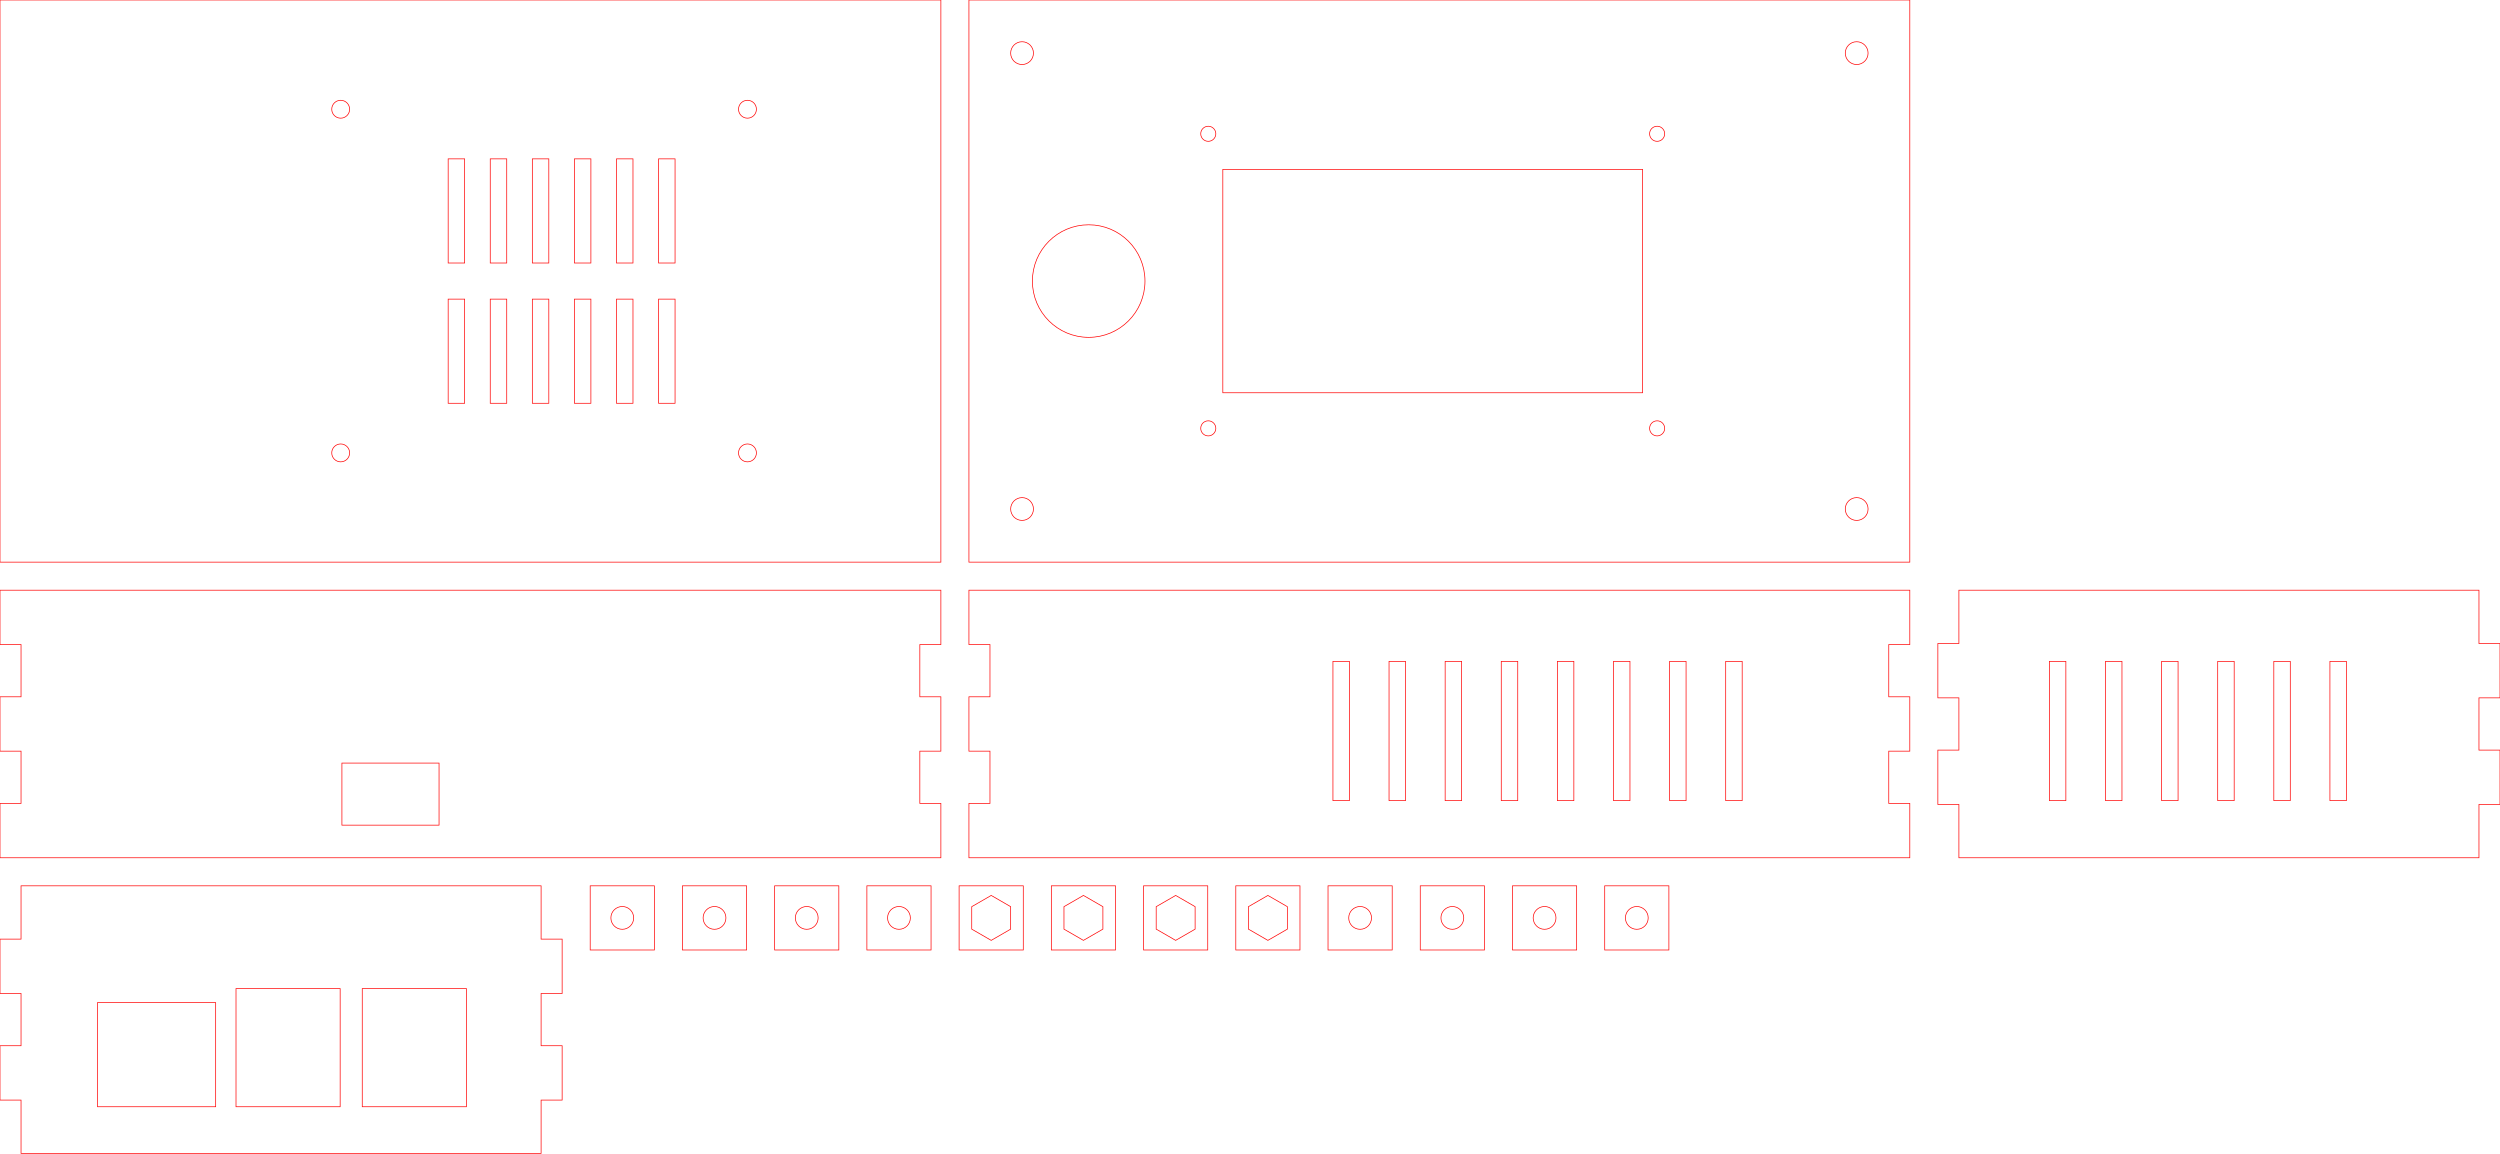
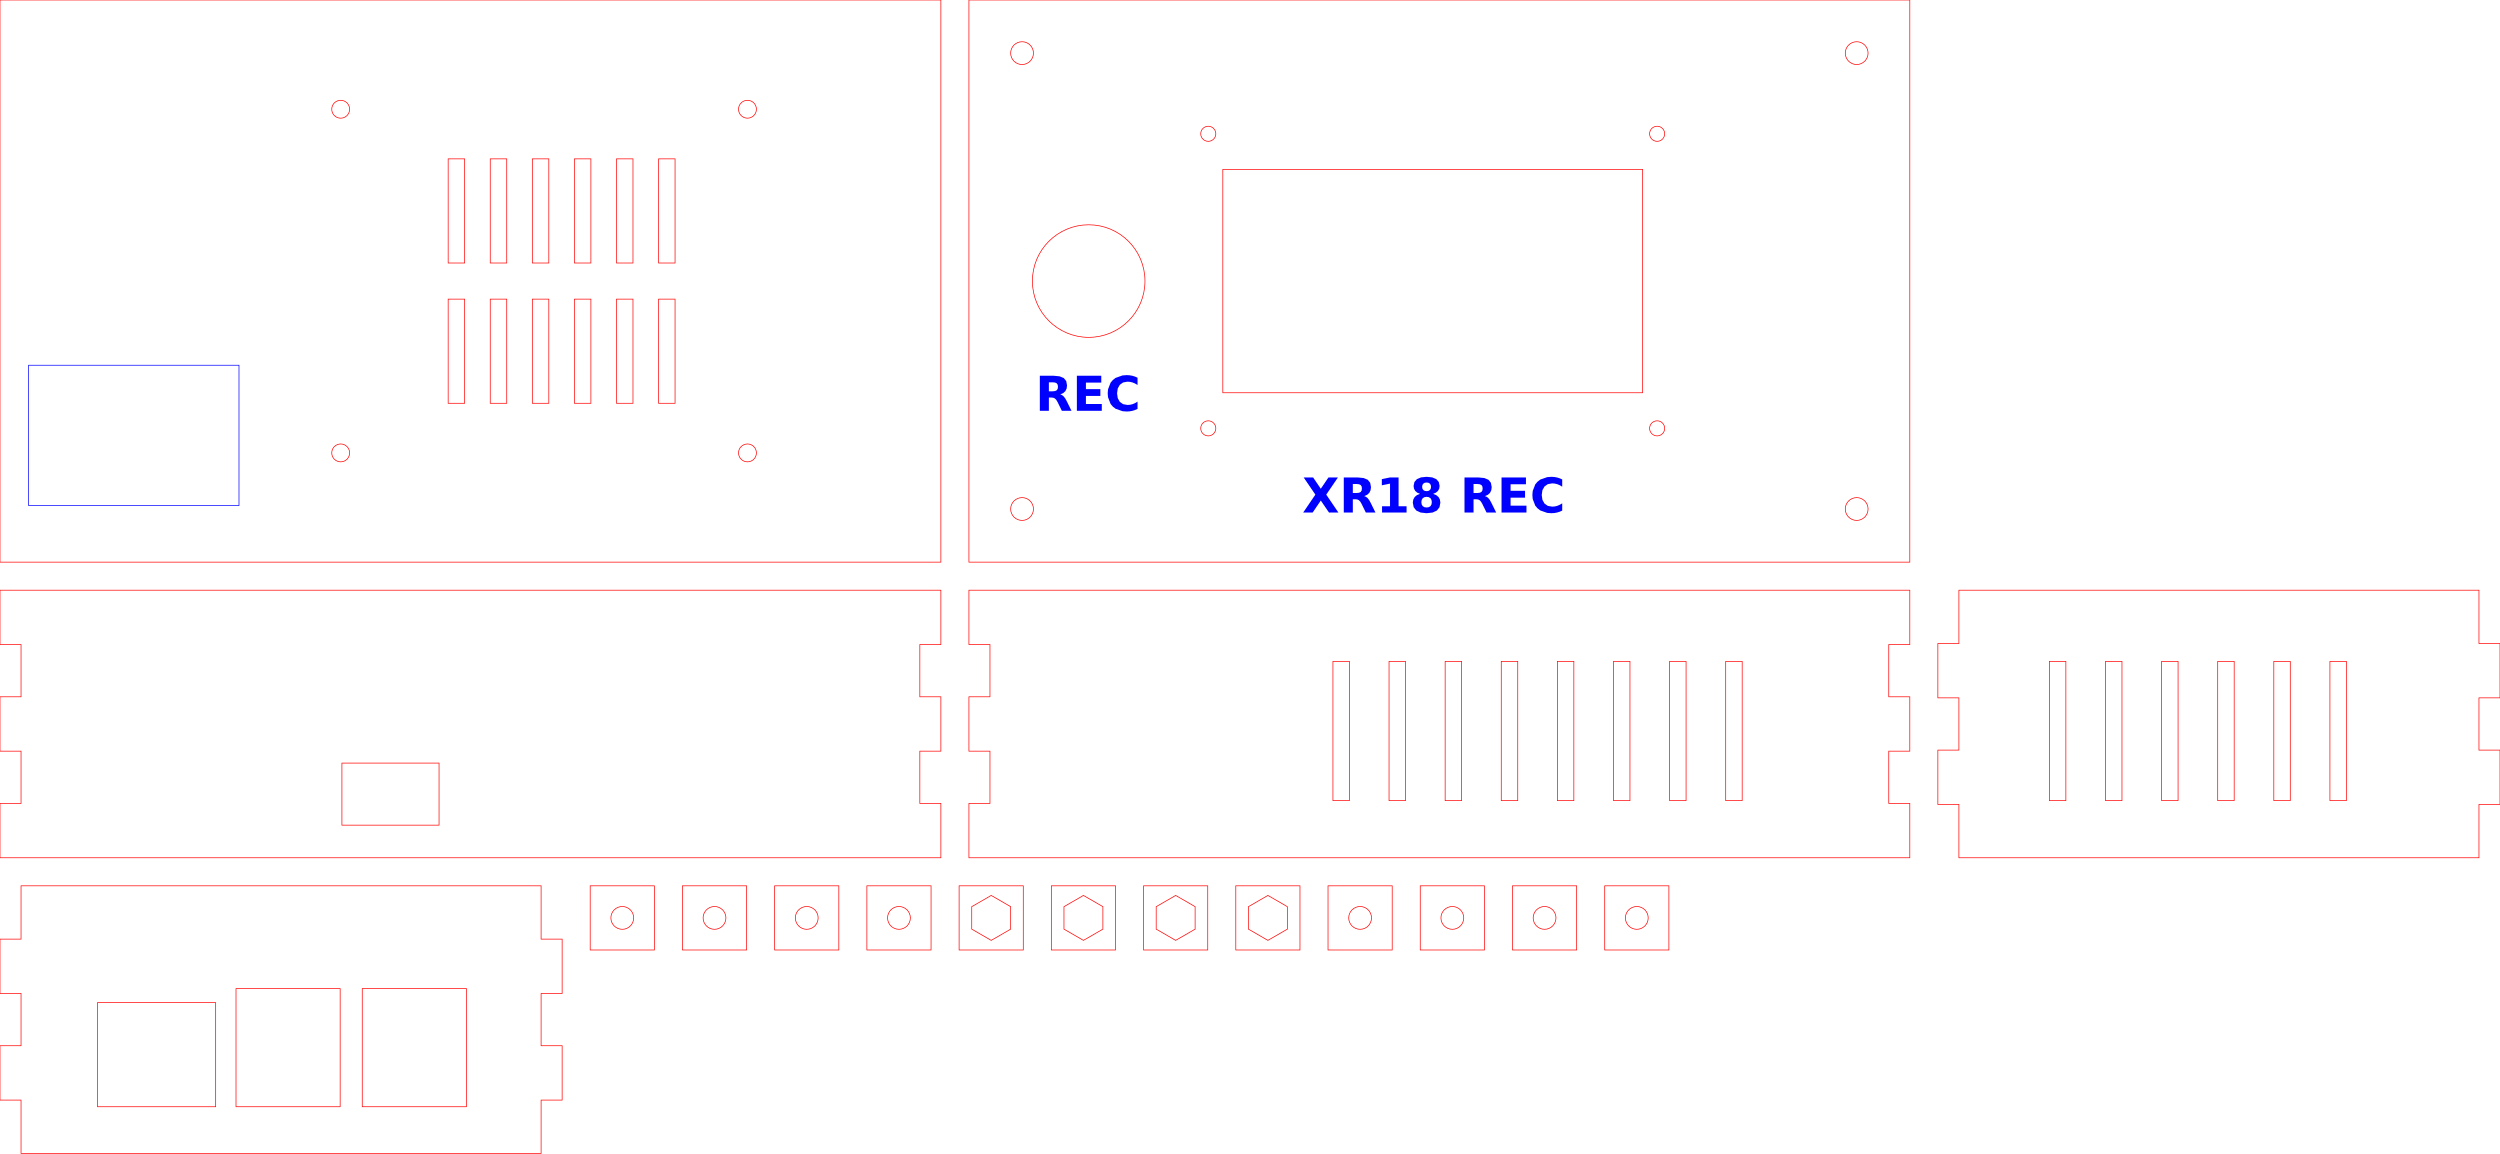
<svg xmlns="http://www.w3.org/2000/svg" width="356.45mm" height="164.45mm" viewBox="0 0 356.45 164.45">
  <g id="fond" fill="none" stroke="#ff0000" stroke-width="0.1">
    <path d="M 0.000 80.150 L 134.150 80.150 L 134.150 0.000 L 0.000 0.000 Z" />
    <circle cx="48.575" cy="64.575" r="1.275" />
    <circle cx="106.575" cy="64.575" r="1.275" />
    <circle cx="48.575" cy="15.575" r="1.275" />
    <circle cx="106.575" cy="15.575" r="1.275" />
    <path d="M 63.900 57.500 L 66.250 57.500 L 66.250 42.650 L 63.900 42.650 Z" />
    <path d="M 63.900 37.500 L 66.250 37.500 L 66.250 22.650 L 63.900 22.650 Z" />
    <path d="M 69.900 57.500 L 72.250 57.500 L 72.250 42.650 L 69.900 42.650 Z" />
    <path d="M 69.900 37.500 L 72.250 37.500 L 72.250 22.650 L 69.900 22.650 Z" />
    <path d="M 75.900 57.500 L 78.250 57.500 L 78.250 42.650 L 75.900 42.650 Z" />
    <path d="M 75.900 37.500 L 78.250 37.500 L 78.250 22.650 L 75.900 22.650 Z" />
    <path d="M 81.900 57.500 L 84.250 57.500 L 84.250 42.650 L 81.900 42.650 Z" />
    <path d="M 81.900 37.500 L 84.250 37.500 L 84.250 22.650 L 81.900 22.650 Z" />
    <path d="M 87.900 57.500 L 90.250 57.500 L 90.250 42.650 L 87.900 42.650 Z" />
    <path d="M 87.900 37.500 L 90.250 37.500 L 90.250 22.650 L 87.900 22.650 Z" />
    <path d="M 93.900 57.500 L 96.250 57.500 L 96.250 42.650 L 93.900 42.650 Z" />
    <path d="M 93.900 37.500 L 96.250 37.500 L 96.250 22.650 L 93.900 22.650 Z" />
+     <path stroke="#0000ff" d="M 4.075 72.075 L 34.075 72.075 L 34.075 52.075 L 4.075 52.075 Z" />
  </g>
  <g id="couvercle" fill="none" stroke="#ff0000" stroke-width="0.1">
    <path d="M 138.150 80.150 L 272.300 80.150 L 272.300 0.000 L 138.150 0.000 Z" />
    <circle cx="145.725" cy="72.575" r="1.625" />
    <circle cx="145.725" cy="7.575" r="1.625" />
    <circle cx="264.725" cy="72.575" r="1.625" />
    <circle cx="264.725" cy="7.575" r="1.625" />
    <circle cx="155.225" cy="40.075" r="8.025" />
    <path d="M 174.350 56.000 L 234.200 56.000 L 234.200 24.150 L 174.350 24.150 Z" />
    <circle cx="172.275" cy="61.075" r="1.075" />
    <circle cx="172.275" cy="19.075" r="1.075" />
    <circle cx="236.275" cy="61.075" r="1.075" />
    <circle cx="236.275" cy="19.075" r="1.075" />
+     <path fill="#0000ff" stroke="none" fill-rule="evenodd" d="M 150.091 55.792 L 150.439 55.755 L 150.672 55.642 L 150.804 55.442 L 150.848 55.146 L 150.804 54.853 L 150.672 54.657 L 150.439 54.546 L 150.091 54.509 L 149.549 54.509 L 149.549 55.792 L 150.091 55.792 Z M 149.549 56.683 L 149.549 58.575 L 148.260 58.575 L 148.260 53.575 L 150.228 53.575 L 151.084 53.658 L 151.676 53.907 L 152.022 54.335 L 152.137 54.955 L 152.077 55.406 L 151.897 55.769 L 151.597 56.045 L 151.175 56.238 L 151.426 56.336 L 151.649 56.511 L 151.860 56.778 L 152.073 57.155 L 152.773 58.575 L 151.401 58.575 L 150.791 57.333 L 150.605 57.017 L 150.417 56.821 L 150.197 56.717 L 149.913 56.683 L 149.549 56.683 Z M 153.541 53.575 L 157.019 53.575 L 157.019 54.550 L 154.830 54.550 L 154.830 55.480 L 156.889 55.480 L 156.889 56.455 L 154.830 56.455 L 154.830 57.601 L 157.093 57.601 L 157.093 58.575 L 153.541 58.575 L 153.541 53.575 Z M 162.190 58.301 L 161.827 58.462 L 161.450 58.578 L 161.057 58.649 L 160.646 58.673 L 160.054 58.629 L 159.064 58.280 L 158.667 57.974 L 158.348 57.593 L 157.983 56.647 L 157.937 56.080 L 157.983 55.512 L 158.348 54.564 L 158.667 54.184 L 159.064 53.878 L 160.054 53.529 L 160.646 53.485 L 161.057 53.509 L 161.450 53.579 L 161.827 53.695 L 162.190 53.857 L 162.190 54.891 L 161.834 54.679 L 161.483 54.533 L 161.126 54.448 L 160.750 54.419 L 160.134 54.530 L 159.665 54.862 L 159.369 55.387 L 159.270 56.080 L 159.369 56.771 L 159.665 57.297 L 160.134 57.628 L 160.750 57.738 L 161.126 57.710 L 161.483 57.625 L 161.834 57.477 L 162.190 57.266 L 162.190 58.301 Z M 189.096 70.524 L 190.829 73.075 L 189.487 73.075 L 188.319 71.367 L 187.159 73.075 L 185.810 73.075 L 187.545 70.524 L 185.877 68.075 L 187.224 68.075 L 188.319 69.686 L 189.410 68.075 L 190.763 68.075 L 189.096 70.524 Z M 193.428 70.292 L 193.776 70.255 L 194.009 70.142 L 194.141 69.942 L 194.185 69.646 L 194.141 69.353 L 194.009 69.157 L 193.776 69.046 L 193.428 69.009 L 192.886 69.009 L 192.886 70.292 L 193.428 70.292 Z M 192.886 71.183 L 192.886 73.075 L 191.597 73.075 L 191.597 68.075 L 193.566 68.075 L 194.421 68.158 L 195.013 68.407 L 195.359 68.835 L 195.474 69.455 L 195.414 69.906 L 195.234 70.269 L 194.934 70.545 L 194.513 70.738 L 194.764 70.836 L 194.986 71.011 L 195.198 71.278 L 195.411 71.655 L 196.111 73.075 L 194.738 73.075 L 194.128 71.833 L 193.942 71.517 L 193.754 71.321 L 193.534 71.217 L 193.251 71.183 L 192.886 71.183 Z M 197.052 72.185 L 198.191 72.185 L 198.191 68.953 L 197.022 69.194 L 197.022 68.316 L 198.183 68.075 L 199.409 68.075 L 199.409 72.185 L 200.548 72.185 L 200.548 73.075 L 197.052 73.075 L 197.052 72.185 Z M 203.407 70.838 L 203.088 70.887 L 202.851 71.036 L 202.706 71.276 L 202.657 71.602 L 202.706 71.927 L 202.851 72.166 L 203.088 72.313 L 203.407 72.361 L 203.724 72.313 L 203.957 72.166 L 204.100 71.927 L 204.148 71.602 L 204.100 71.274 L 203.957 71.034 L 203.724 70.887 L 203.407 70.838 Z M 202.466 70.413 L 202.067 70.239 L 201.779 69.991 L 201.607 69.671 L 201.549 69.281 L 201.667 68.724 L 202.021 68.317 L 202.604 68.068 L 203.407 67.985 L 204.206 68.067 L 204.786 68.315 L 205.141 68.721 L 205.259 69.281 L 205.201 69.671 L 205.026 69.991 L 204.738 70.239 L 204.338 70.413 L 204.785 70.598 L 205.107 70.870 L 205.301 71.227 L 205.366 71.668 L 205.243 72.321 L 204.872 72.792 L 204.259 73.077 L 203.407 73.173 L 202.552 73.077 L 201.936 72.792 L 201.563 72.321 L 201.439 71.668 L 201.504 71.227 L 201.698 70.870 L 202.020 70.598 L 202.466 70.413 Z M 202.767 69.411 L 202.809 69.675 L 202.934 69.870 L 203.135 69.990 L 203.407 70.031 L 203.674 69.990 L 203.872 69.870 L 203.996 69.675 L 204.037 69.411 L 203.996 69.148 L 203.872 68.955 L 203.674 68.835 L 203.407 68.795 L 203.135 68.835 L 202.934 68.956 L 202.809 69.150 L 202.767 69.411 Z M 210.641 70.292 L 210.988 70.255 L 211.221 70.142 L 211.353 69.942 L 211.397 69.646 L 211.353 69.353 L 211.221 69.157 L 210.988 69.046 L 210.641 69.009 L 210.098 69.009 L 210.098 70.292 L 210.641 70.292 Z M 210.098 71.183 L 210.098 73.075 L 208.809 73.075 L 208.809 68.075 L 210.778 68.075 L 211.634 68.158 L 212.226 68.407 L 212.571 68.835 L 212.686 69.455 L 212.626 69.906 L 212.446 70.269 L 212.147 70.545 L 211.725 70.738 L 211.976 70.836 L 212.199 71.011 L 212.410 71.278 L 212.623 71.655 L 213.323 73.075 L 211.950 73.075 L 211.340 71.833 L 211.155 71.517 L 210.966 71.321 L 210.746 71.217 L 210.463 71.183 L 210.098 71.183 Z M 214.090 68.075 L 217.569 68.075 L 217.569 69.050 L 215.379 69.050 L 215.379 69.980 L 217.439 69.980 L 217.439 70.955 L 215.379 70.955 L 215.379 72.101 L 217.643 72.101 L 217.643 73.075 L 214.090 73.075 L 214.090 68.075 Z M 222.740 72.801 L 222.377 72.962 L 221.999 73.078 L 221.606 73.149 L 221.196 73.173 L 220.603 73.129 L 219.614 72.780 L 219.217 72.474 L 218.897 72.093 L 218.532 71.147 L 218.487 70.580 L 218.532 70.012 L 218.897 69.064 L 219.217 68.684 L 219.614 68.378 L 220.603 68.029 L 221.196 67.985 L 221.606 68.009 L 221.999 68.079 L 222.377 68.195 L 222.740 68.357 L 222.740 69.391 L 222.384 69.179 L 222.033 69.033 L 221.675 68.948 L 221.300 68.919 L 220.683 69.030 L 220.214 69.362 L 219.918 69.887 L 219.820 70.580 L 219.918 71.271 L 220.214 71.797 L 220.683 72.128 L 221.300 72.238 L 221.675 72.210 L 222.033 72.125 L 222.384 71.977 L 222.740 71.766 L 222.740 72.801 Z" />
  </g>
  <g id="mur_avant" fill="none" stroke="#ff0000" stroke-width="0.1">
    <path d="M 0.000 122.300 L 134.150 122.300 L 134.150 114.550 L 131.150 114.550 L 131.150 107.100 L 134.150 107.100 L 134.150 99.350 L 131.150 99.350 L 131.150 91.900 L 134.150 91.900 L 134.150 84.150 L 0.000 84.150 L 0.000 91.900 L 3.000 91.900 L 3.000 99.350 L 0.000 99.350 L 0.000 107.100 L 3.000 107.100 L 3.000 114.550 L 0.000 114.550 Z" />
    <path d="M 48.750 117.650 L 62.600 117.650 L 62.600 108.800 L 48.750 108.800 Z" />
  </g>
  <g id="mur_arriere" fill="none" stroke="#ff0000" stroke-width="0.1">
    <path d="M 138.150 122.300 L 272.300 122.300 L 272.300 114.550 L 269.300 114.550 L 269.300 107.100 L 272.300 107.100 L 272.300 99.350 L 269.300 99.350 L 269.300 91.900 L 272.300 91.900 L 272.300 84.150 L 138.150 84.150 L 138.150 91.900 L 141.150 91.900 L 141.150 99.350 L 138.150 99.350 L 138.150 107.100 L 141.150 107.100 L 141.150 114.550 L 138.150 114.550 Z" />
    <path d="M 190.050 114.150 L 192.400 114.150 L 192.400 94.300 L 190.050 94.300 Z" />
    <path d="M 198.050 114.150 L 200.400 114.150 L 200.400 94.300 L 198.050 94.300 Z" />
    <path d="M 206.050 114.150 L 208.400 114.150 L 208.400 94.300 L 206.050 94.300 Z" />
    <path d="M 214.050 114.150 L 216.400 114.150 L 216.400 94.300 L 214.050 94.300 Z" />
    <path d="M 222.050 114.150 L 224.400 114.150 L 224.400 94.300 L 222.050 94.300 Z" />
    <path d="M 230.050 114.150 L 232.400 114.150 L 232.400 94.300 L 230.050 94.300 Z" />
    <path d="M 238.050 114.150 L 240.400 114.150 L 240.400 94.300 L 238.050 94.300 Z" />
    <path d="M 246.050 114.150 L 248.400 114.150 L 248.400 94.300 L 246.050 94.300 Z" />
  </g>
  <g id="mur_gauche" fill="none" stroke="#ff0000" stroke-width="0.1">
    <path d="M 279.300 122.300 L 353.450 122.300 L 353.450 114.700 L 356.450 114.700 L 356.450 106.950 L 353.450 106.950 L 353.450 99.500 L 356.450 99.500 L 356.450 91.750 L 353.450 91.750 L 353.450 84.150 L 279.300 84.150 L 279.300 91.750 L 276.300 91.750 L 276.300 99.500 L 279.300 99.500 L 279.300 106.950 L 276.300 106.950 L 276.300 114.700 L 279.300 114.700 Z" />
    <path d="M 292.200 114.150 L 294.550 114.150 L 294.550 94.300 L 292.200 94.300 Z" />
    <path d="M 300.200 114.150 L 302.550 114.150 L 302.550 94.300 L 300.200 94.300 Z" />
    <path d="M 308.200 114.150 L 310.550 114.150 L 310.550 94.300 L 308.200 94.300 Z" />
    <path d="M 316.200 114.150 L 318.550 114.150 L 318.550 94.300 L 316.200 94.300 Z" />
    <path d="M 324.200 114.150 L 326.550 114.150 L 326.550 94.300 L 324.200 94.300 Z" />
    <path d="M 332.200 114.150 L 334.550 114.150 L 334.550 94.300 L 332.200 94.300 Z" />
  </g>
  <g id="mur_droit" fill="none" stroke="#ff0000" stroke-width="0.1">
    <path d="M 3.000 164.450 L 77.150 164.450 L 77.150 156.850 L 80.150 156.850 L 80.150 149.100 L 77.150 149.100 L 77.150 141.650 L 80.150 141.650 L 80.150 133.900 L 77.150 133.900 L 77.150 126.300 L 3.000 126.300 L 3.000 133.900 L 0.000 133.900 L 0.000 141.650 L 3.000 141.650 L 3.000 149.100 L 0.000 149.100 L 0.000 156.850 L 3.000 156.850 Z" />
    <path d="M 13.900 157.800 L 30.750 157.800 L 30.750 142.950 L 13.900 142.950 Z" />
    <path d="M 33.650 157.800 L 48.500 157.800 L 48.500 140.950 L 33.650 140.950 Z" />
    <path d="M 51.650 157.800 L 66.500 157.800 L 66.500 140.950 L 51.650 140.950 Z" />
  </g>
  <g id="plot_haut_1" fill="none" stroke="#ff0000" stroke-width="0.1">
    <path d="M 84.150 135.450 L 93.300 135.450 L 93.300 126.300 L 84.150 126.300 Z" />
    <circle cx="88.725" cy="130.875" r="1.625" />
  </g>
  <g id="plot_haut_2" fill="none" stroke="#ff0000" stroke-width="0.1">
    <path d="M 97.300 135.450 L 106.450 135.450 L 106.450 126.300 L 97.300 126.300 Z" />
    <circle cx="101.875" cy="130.875" r="1.625" />
  </g>
  <g id="plot_haut_3" fill="none" stroke="#ff0000" stroke-width="0.1">
    <path d="M 110.450 135.450 L 119.600 135.450 L 119.600 126.300 L 110.450 126.300 Z" />
    <circle cx="115.025" cy="130.875" r="1.625" />
  </g>
  <g id="plot_haut_4" fill="none" stroke="#ff0000" stroke-width="0.1">
    <path d="M 123.600 135.450 L 132.750 135.450 L 132.750 126.300 L 123.600 126.300 Z" />
    <circle cx="128.175" cy="130.875" r="1.625" />
  </g>
  <g id="plot_milieu_1" fill="none" stroke="#ff0000" stroke-width="0.1">
    <path d="M 136.750 135.450 L 145.900 135.450 L 145.900 126.300 L 136.750 126.300 Z" />
    <path d="M 141.325 127.671 L 138.550 129.273 L 138.550 132.477 L 141.325 134.079 L 144.100 132.477 L 144.100 129.273 Z" />
  </g>
  <g id="plot_milieu_2" fill="none" stroke="#ff0000" stroke-width="0.1">
    <path d="M 149.900 135.450 L 159.050 135.450 L 159.050 126.300 L 149.900 126.300 Z" />
    <path d="M 154.475 127.671 L 151.700 129.273 L 151.700 132.477 L 154.475 134.079 L 157.250 132.477 L 157.250 129.273 Z" />
  </g>
  <g id="plot_milieu_3" fill="none" stroke="#ff0000" stroke-width="0.1">
    <path d="M 163.050 135.450 L 172.200 135.450 L 172.200 126.300 L 163.050 126.300 Z" />
    <path d="M 167.625 127.671 L 164.850 129.273 L 164.850 132.477 L 167.625 134.079 L 170.400 132.477 L 170.400 129.273 Z" />
  </g>
  <g id="plot_milieu_4" fill="none" stroke="#ff0000" stroke-width="0.1">
    <path d="M 176.200 135.450 L 185.350 135.450 L 185.350 126.300 L 176.200 126.300 Z" />
    <path d="M 180.775 127.671 L 178.000 129.273 L 178.000 132.477 L 180.775 134.079 L 183.550 132.477 L 183.550 129.273 Z" />
  </g>
  <g id="plot_bas_1" fill="none" stroke="#ff0000" stroke-width="0.1">
    <path d="M 189.350 135.450 L 198.500 135.450 L 198.500 126.300 L 189.350 126.300 Z" />
    <circle cx="193.925" cy="130.875" r="1.625" />
  </g>
  <g id="plot_bas_2" fill="none" stroke="#ff0000" stroke-width="0.1">
    <path d="M 202.500 135.450 L 211.650 135.450 L 211.650 126.300 L 202.500 126.300 Z" />
    <circle cx="207.075" cy="130.875" r="1.625" />
  </g>
  <g id="plot_bas_3" fill="none" stroke="#ff0000" stroke-width="0.1">
    <path d="M 215.650 135.450 L 224.800 135.450 L 224.800 126.300 L 215.650 126.300 Z" />
    <circle cx="220.225" cy="130.875" r="1.625" />
  </g>
  <g id="plot_bas_4" fill="none" stroke="#ff0000" stroke-width="0.1">
    <path d="M 228.800 135.450 L 237.950 135.450 L 237.950 126.300 L 228.800 126.300 Z" />
    <circle cx="233.375" cy="130.875" r="1.625" />
  </g>
</svg>
